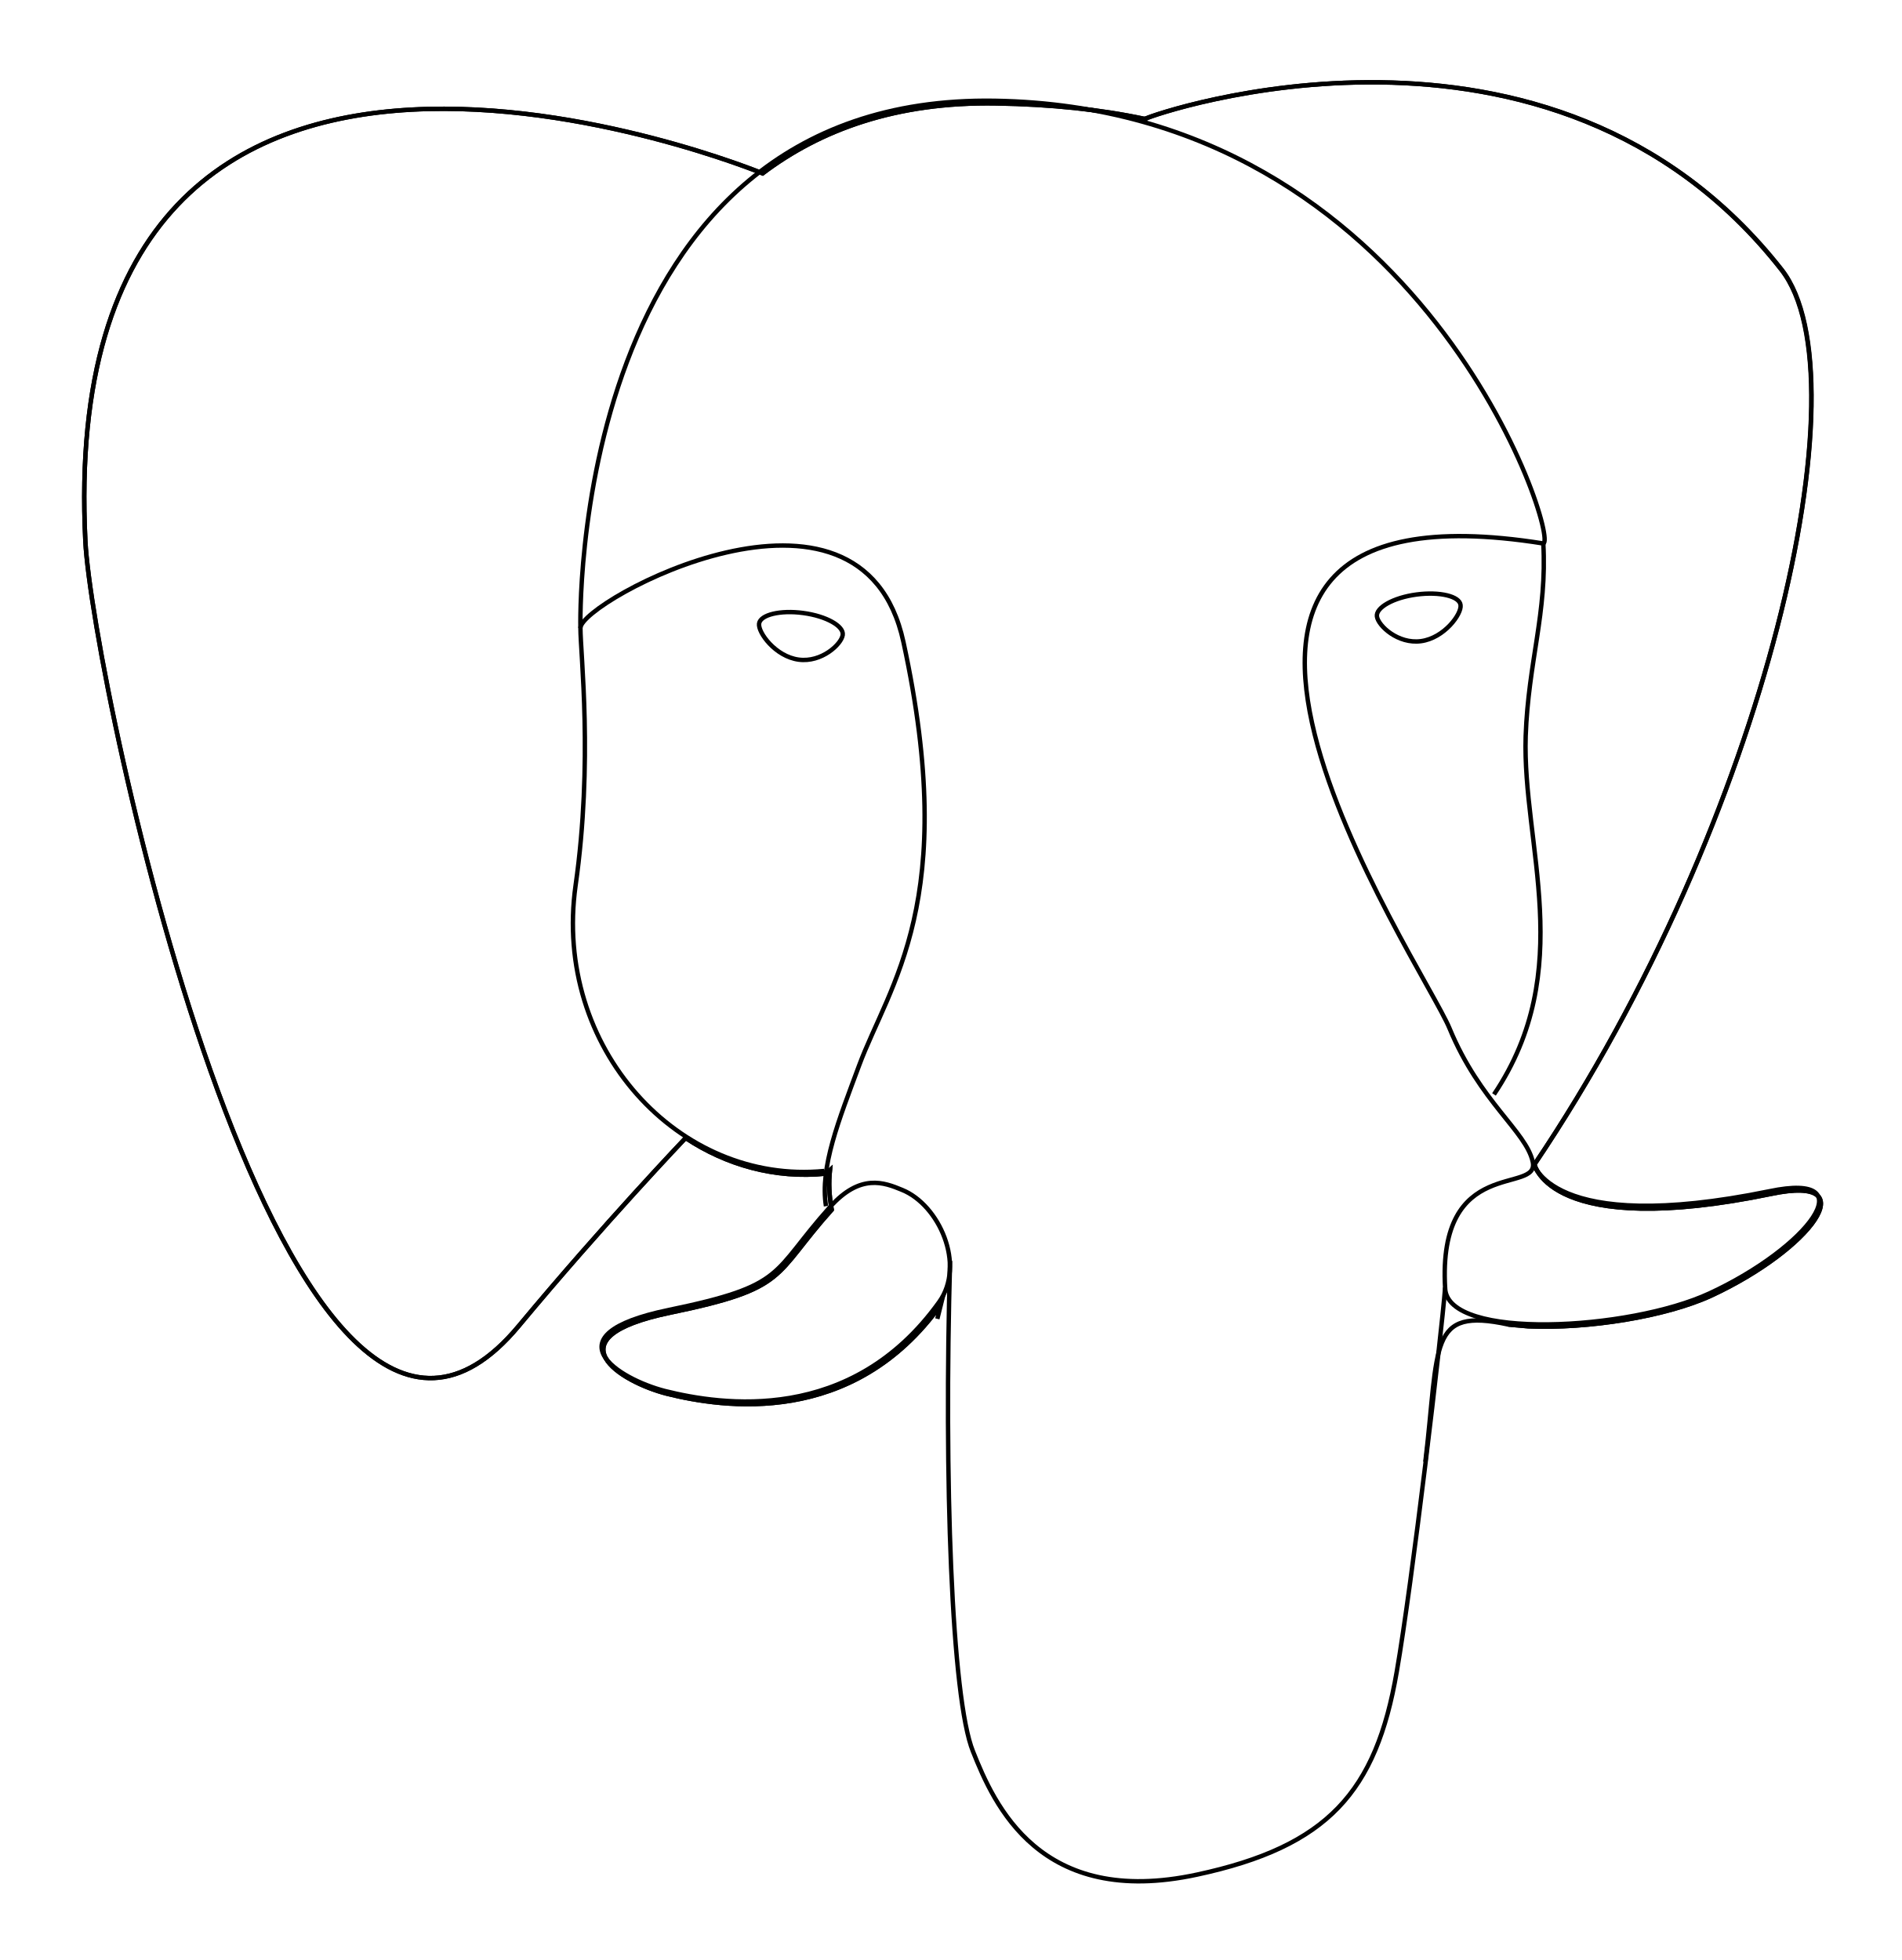
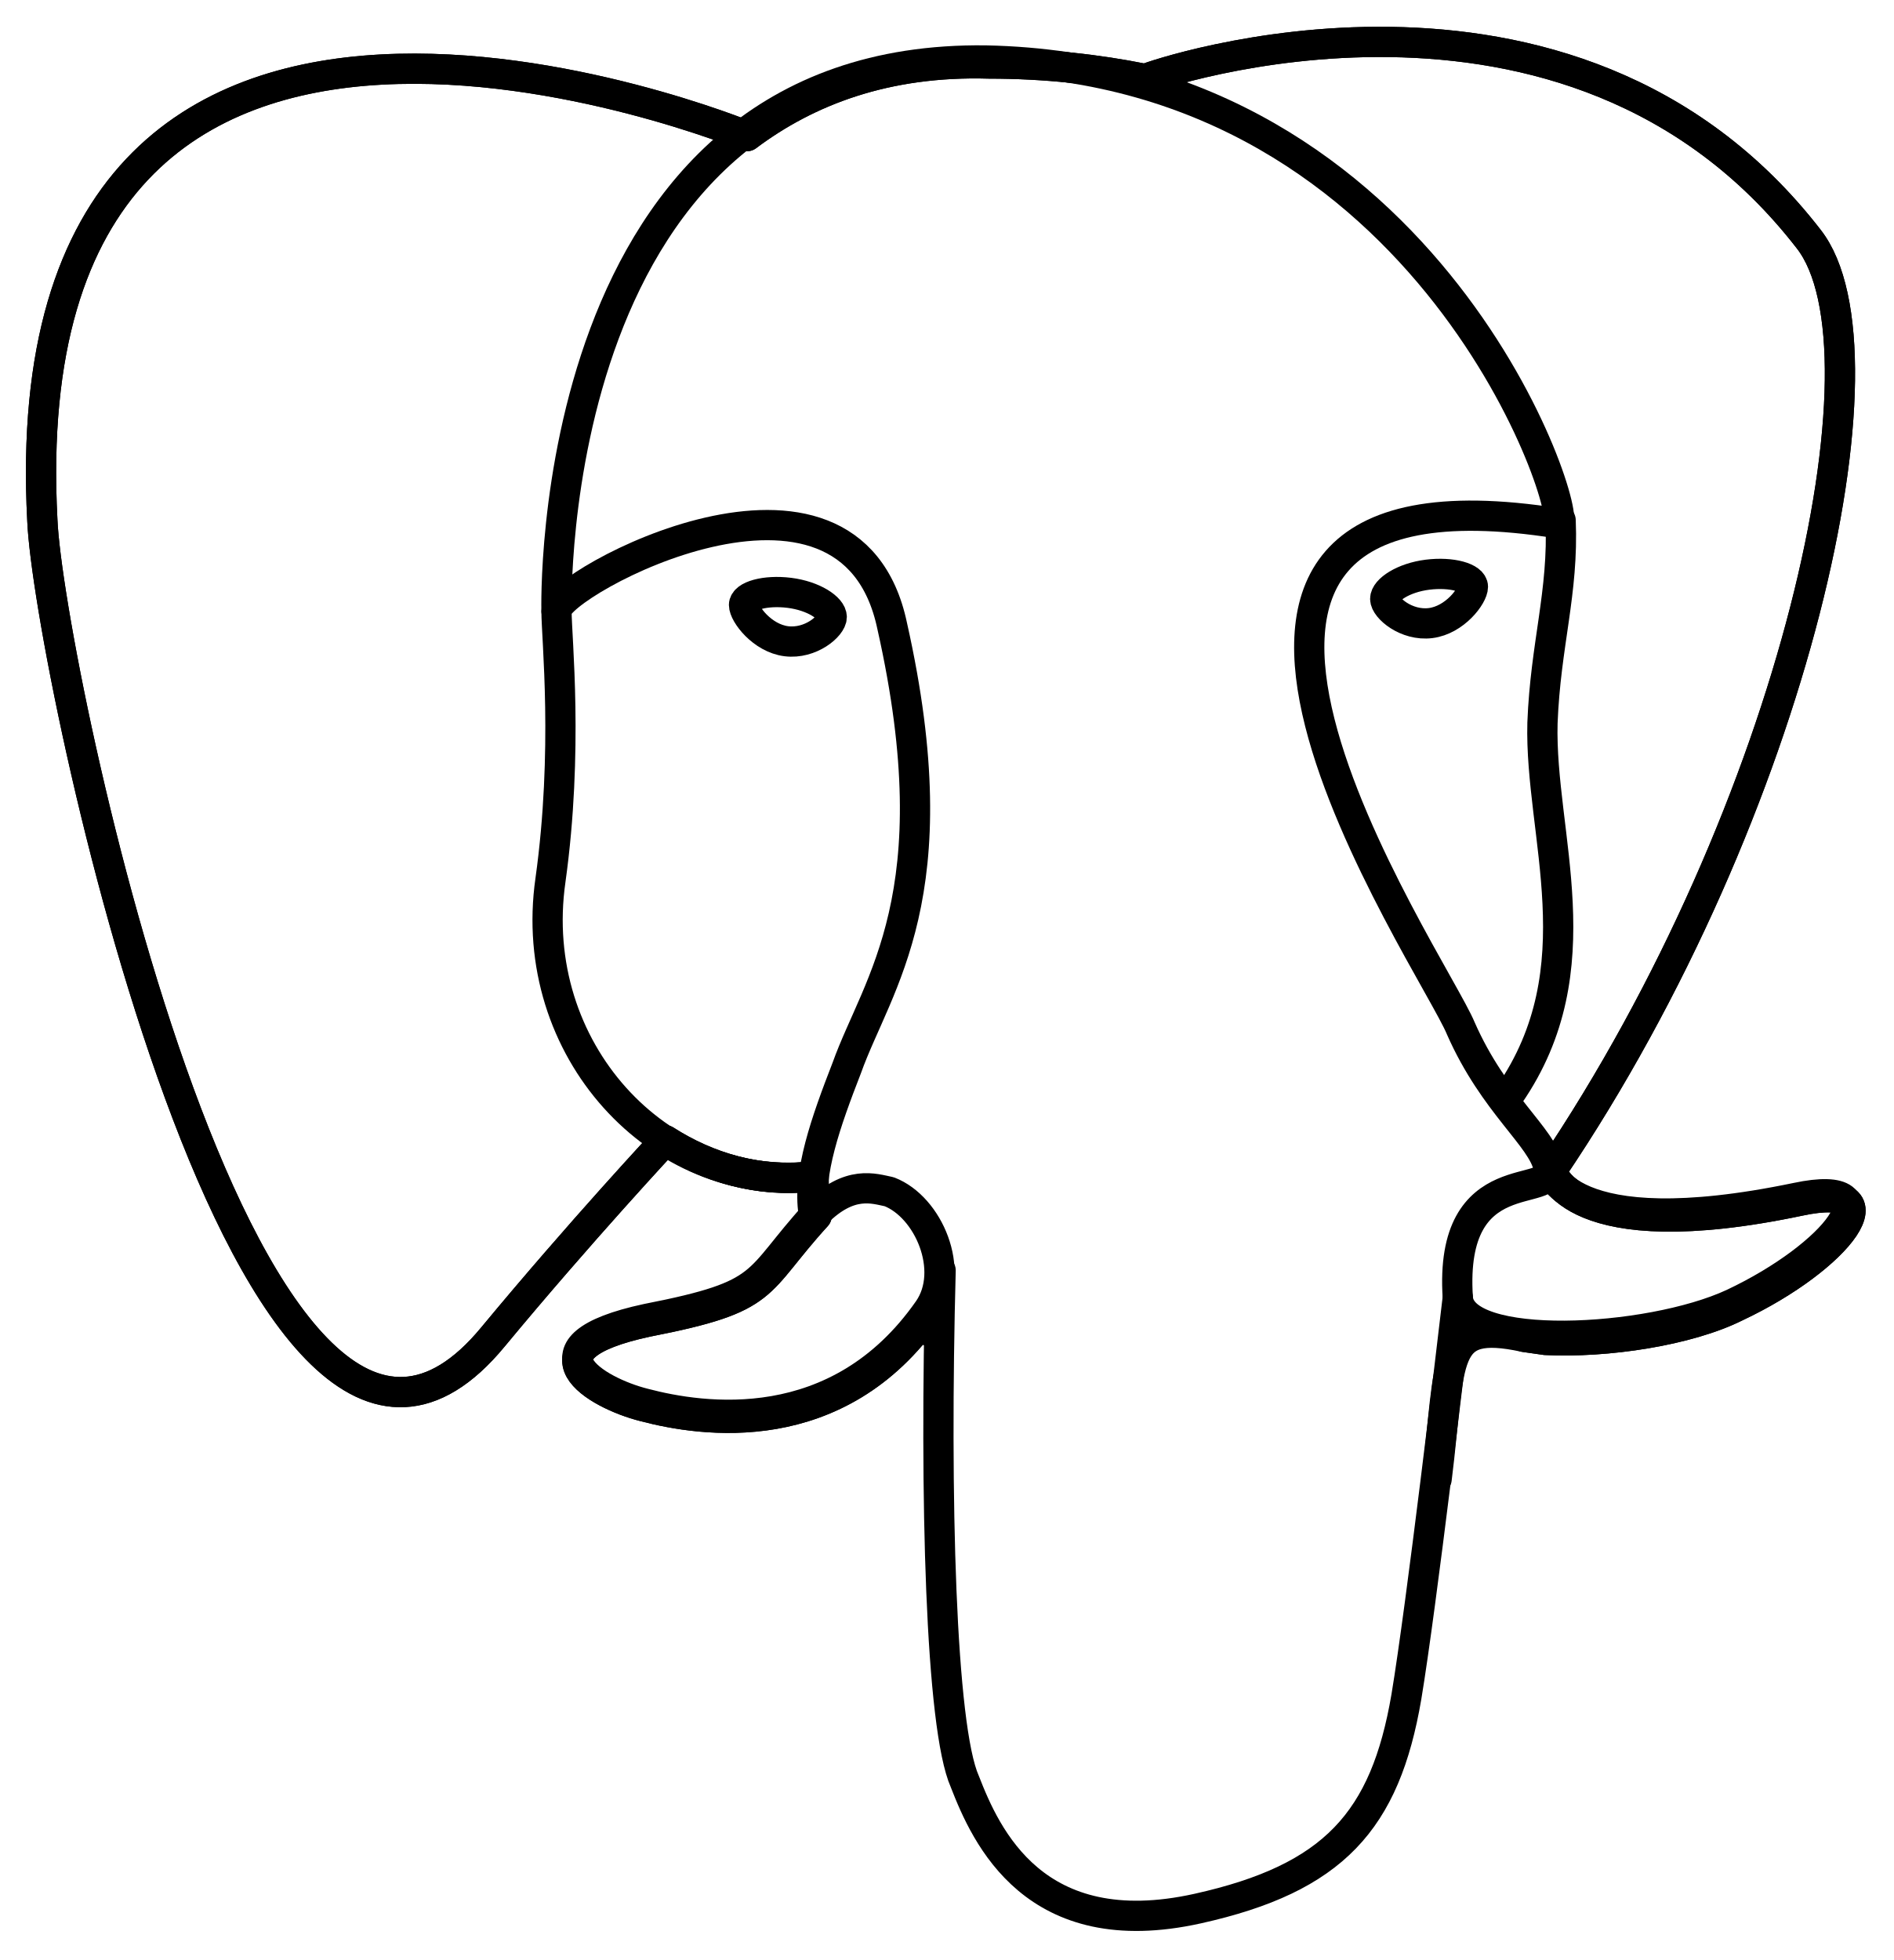
- <svg xmlns="http://www.w3.org/2000/svg" viewBox="0 0 432.1 445.4">
-   <defs>
-     <style>.postgresql{fill:none;stroke:black;stroke-miterlimit:10;}</style>
-   </defs>
-   <g>
-     <path class="postgresql" d="M342.8,301l4.5,0.4c13.5,0.6,31.2-2.2,41.6-7c22.4-10.4,35.6-27.7,13.6-23.1c-50.3,10.4-53.8-6.7-53.8-6.7 c53.1-78.8,75.3-178.8,56.1-203.3C352.5-5.5,262,26,260.5,26.9L260,27c-9.9-2.1-21.1-3.3-33.6-3.5c-22.8-0.4-40,6-53.1,15.9 c0,0-161.4-66.5-153.9,83.6c1.6,31.9,45.8,241.7,98.5,178.3c19.3-23.2,37.9-42.7,37.9-42.7c9.2,6.1,20.3,9.3,31.9,8.1l0.9-0.8 c-0.3,2.9-0.2,5.7,0.4,9c-13.6,15.2-9.6,17.8-36.7,23.4c-27.5,5.7-11.3,15.7-0.8,18.4c12.8,3.2,42.3,7.7,62.3-20.2l-0.8,3.2" />
-     <path class="postgresql" d="M323.9,332.2c3.2-26.6,0.5-35.2,18.9-31.2l4.5,0.4c13.5,0.6,31.2-2.2,41.6-7c22.4-10.4,35.6-27.7,13.6-23.1 l0,0c-50.3,10.4-53.8-6.7-53.8-6.7c53.1-78.8,75.3-178.8,56.2-203.3C352.5-5.5,262,26,260.5,26.9L260,27 c-9.9-2.1-21.1-3.3-33.6-3.5c-22.8-0.4-40,6-53.1,15.9c0,0-161.4-66.5-153.9,83.6c1.6,31.9,45.8,241.7,98.5,178.3 c19.3-23.2,37.9-42.7,37.9-42.7c9.2,6.1,20.3,9.3,31.9,8.1l0.9-0.8c-0.3,2.9-0.2,5.7,0.4,9c-13.6,15.2-9.6,17.8-36.7,23.4 c-27.5,5.7-11.3,15.7-0.8,18.4c12.8,3.2,42.3,7.7,62.3-20.2" />
-     <path class="postgresql" d="M215.9,286.5c-1.4,49.5,0.3,99.4,5.2,111.5c4.8,12.1,15.2,35.7,50.9,28c29.8-6.4,40.7-18.8,45.4-46.1 c3.5-20.1,10.1-75.9,11-87.3" />
-     <path class="postgresql" d="M348.3,264c0,0,3.5,17,53.8,6.7c22-4.6,8.8,12.8-13.6,23.2c-18.3,8.5-59.5,10.7-60.1-1.1 C326.6,262.3,350,271.6,348.3,264c-1.5-6.9-12-13.6-18.9-30.3c-6-14.6-82.8-126.8,21.3-110.2c3.8-0.8-27.1-99-124.6-100.6 c-97.4-1.6-94.2,119.8-94.2,119.8" />
-     <path class="postgresql" d="M188.6,274.3c-13.6,15.2-9.6,17.8-36.7,23.4c-27.5,5.7-11.3,15.7-0.8,18.4c12.8,3.2,42.3,7.7,62.3-20.2 c6.1-8.5,0-22.1-8.4-25.5C200.9,268.7,195.5,266.6,188.6,274.3L188.6,274.3z" />
-     <path class="postgresql" d="M187.7,274.1c-1.4-8.9,2.9-19.5,7.5-31.9c6.9-18.6,22.9-37.3,10.1-96.3c-9.5-44-73.4-9.2-73.4-3.2 c0,6,2.9,30.3-1.1,58.5c-5.2,36.9,23.5,68.1,56.5,64.9" />
-     <path class="postgresql" d="M172.5,141.7c-0.3,2,3.7,7.5,9,8.2c5.2,0.7,9.7-3.5,10-5.6c0.3-2-3.7-4.3-9-5 C177.3,138.6,172.8,139.7,172.5,141.7L172.5,141.7z" />
-     <path class="postgresql" d="M331.9,137.5c0.3,2-3.7,7.5-9,8.2c-5.2,0.7-9.7-3.5-10-5.6c-0.3-2,3.7-4.3,9-5S331.7,135.5,331.9,137.5 L331.9,137.5z" />
-     <path class="postgresql" d="M350.7,123.4c0.9,16-3.4,26.9-4,43.9c-0.8,24.7,11.8,53.1-7.2,81.4" />
-     <path class="postgresql" d="M0,60.2" />
-   </g>
+ <svg xmlns="http://www.w3.org/2000/svg" viewBox="0 0 62.6 64.8">
+   <style>.postgresql{fill:none;stroke:#000;stroke-linecap:round;stroke-linejoin:round;stroke-miterlimit:10}</style>
+   <path class="postgresql" d="M50.4 44.2l.7.1c2 .1 4.7-.3 6.3-1.1 3.4-1.6 5.4-4.2 2.1-3.5-7.6 1.6-8.2-1-8.2-1 8.1-12 11.4-27.1 8.5-30.8-7.9-10.2-21.7-5.4-21.9-5.3h-.1c-1.5-.3-3.2-.5-5.1-.5-3.4-.1-6 .9-8 2.4 0 0-24.5-10.1-23.3 12.7.2 4.8 6.9 36.7 14.9 27 2.9-3.5 5.7-6.5 5.7-6.5 1.4.9 3.1 1.4 4.8 1.2l.1-.1c0 .4 0 .9.1 1.4-2.1 2.3-1.5 2.7-5.6 3.5-4.2.9-1.7 2.4-.1 2.8 1.9.5 6.4 1.2 9.4-3.1v.6" />
+   <path class="postgresql" d="M47.5 48.9c.5-4 .1-5.3 2.9-4.7l.7.1c2 .1 4.7-.3 6.3-1.1 3.4-1.6 5.4-4.2 2.1-3.5-7.6 1.6-8.2-1-8.2-1 8.1-12 11.4-27.1 8.5-30.8-7.9-10.2-21.7-5.4-21.9-5.3h-.1c-1.5-.3-3.2-.5-5.1-.5-3.4-.1-6 .9-8 2.4 0 0-24.5-10.1-23.3 12.7.2 4.8 6.9 36.7 14.9 27 2.9-3.5 5.7-6.5 5.7-6.5 1.4.9 3.1 1.4 4.8 1.2l.1-.1c0 .4 0 .9.1 1.4-2.1 2.3-1.5 2.7-5.6 3.5-4.2.9-1.7 2.4-.1 2.8 1.9.5 6.4 1.2 9.4-3.1" />
+   <path class="postgresql" d="M31.1 42c-.2 7.5 0 15.1.8 16.9.7 1.8 2.3 5.4 7.7 4.2 4.5-1 6.2-2.9 6.9-7 .5-3 1.5-11.5 1.7-13.2" />
+   <path class="postgresql" d="M51.2 38.6s.5 2.6 8.2 1c3.3-.7 1.3 1.9-2.1 3.5-2.8 1.3-9 1.6-9.1-.2-.3-4.6 3.3-3.2 3-4.3-.2-1-1.8-2.1-2.9-4.6-.9-2.2-12.6-19.2 3.2-16.7.6-.1-4.1-15-18.9-15.3-14.7-.2-14.2 18.2-14.2 18.2M27 40.1c-2.1 2.3-1.5 2.7-5.6 3.5-4.2.9-1.7 2.4-.1 2.8 1.9.5 6.4 1.2 9.4-3.1.9-1.3 0-3.4-1.3-3.9-.5-.1-1.3-.4-2.4.7z" />
+   <path class="postgresql" d="M26.9 40.1c-.2-1.3.4-3 1.1-4.8 1-2.8 3.5-5.7 1.5-14.6-1.4-6.7-11.1-1.4-11.1-.5s.4 4.6-.2 8.9c-.8 5.6 3.6 10.3 8.6 9.8" />
+   <path class="postgresql" d="M24.6 20c0 .3.6 1.1 1.4 1.2.8.1 1.5-.5 1.5-.8 0-.3-.6-.7-1.4-.8-.8-.1-1.5.1-1.5.4zM48.7 19.4c0 .3-.6 1.1-1.4 1.2-.8.1-1.5-.5-1.5-.8 0-.3.6-.7 1.4-.8.8-.1 1.5.1 1.5.4zM51.6 17.2c.1 2.4-.5 4.1-.6 6.7-.1 3.7 1.8 8.1-1.1 12.3" />
</svg>
